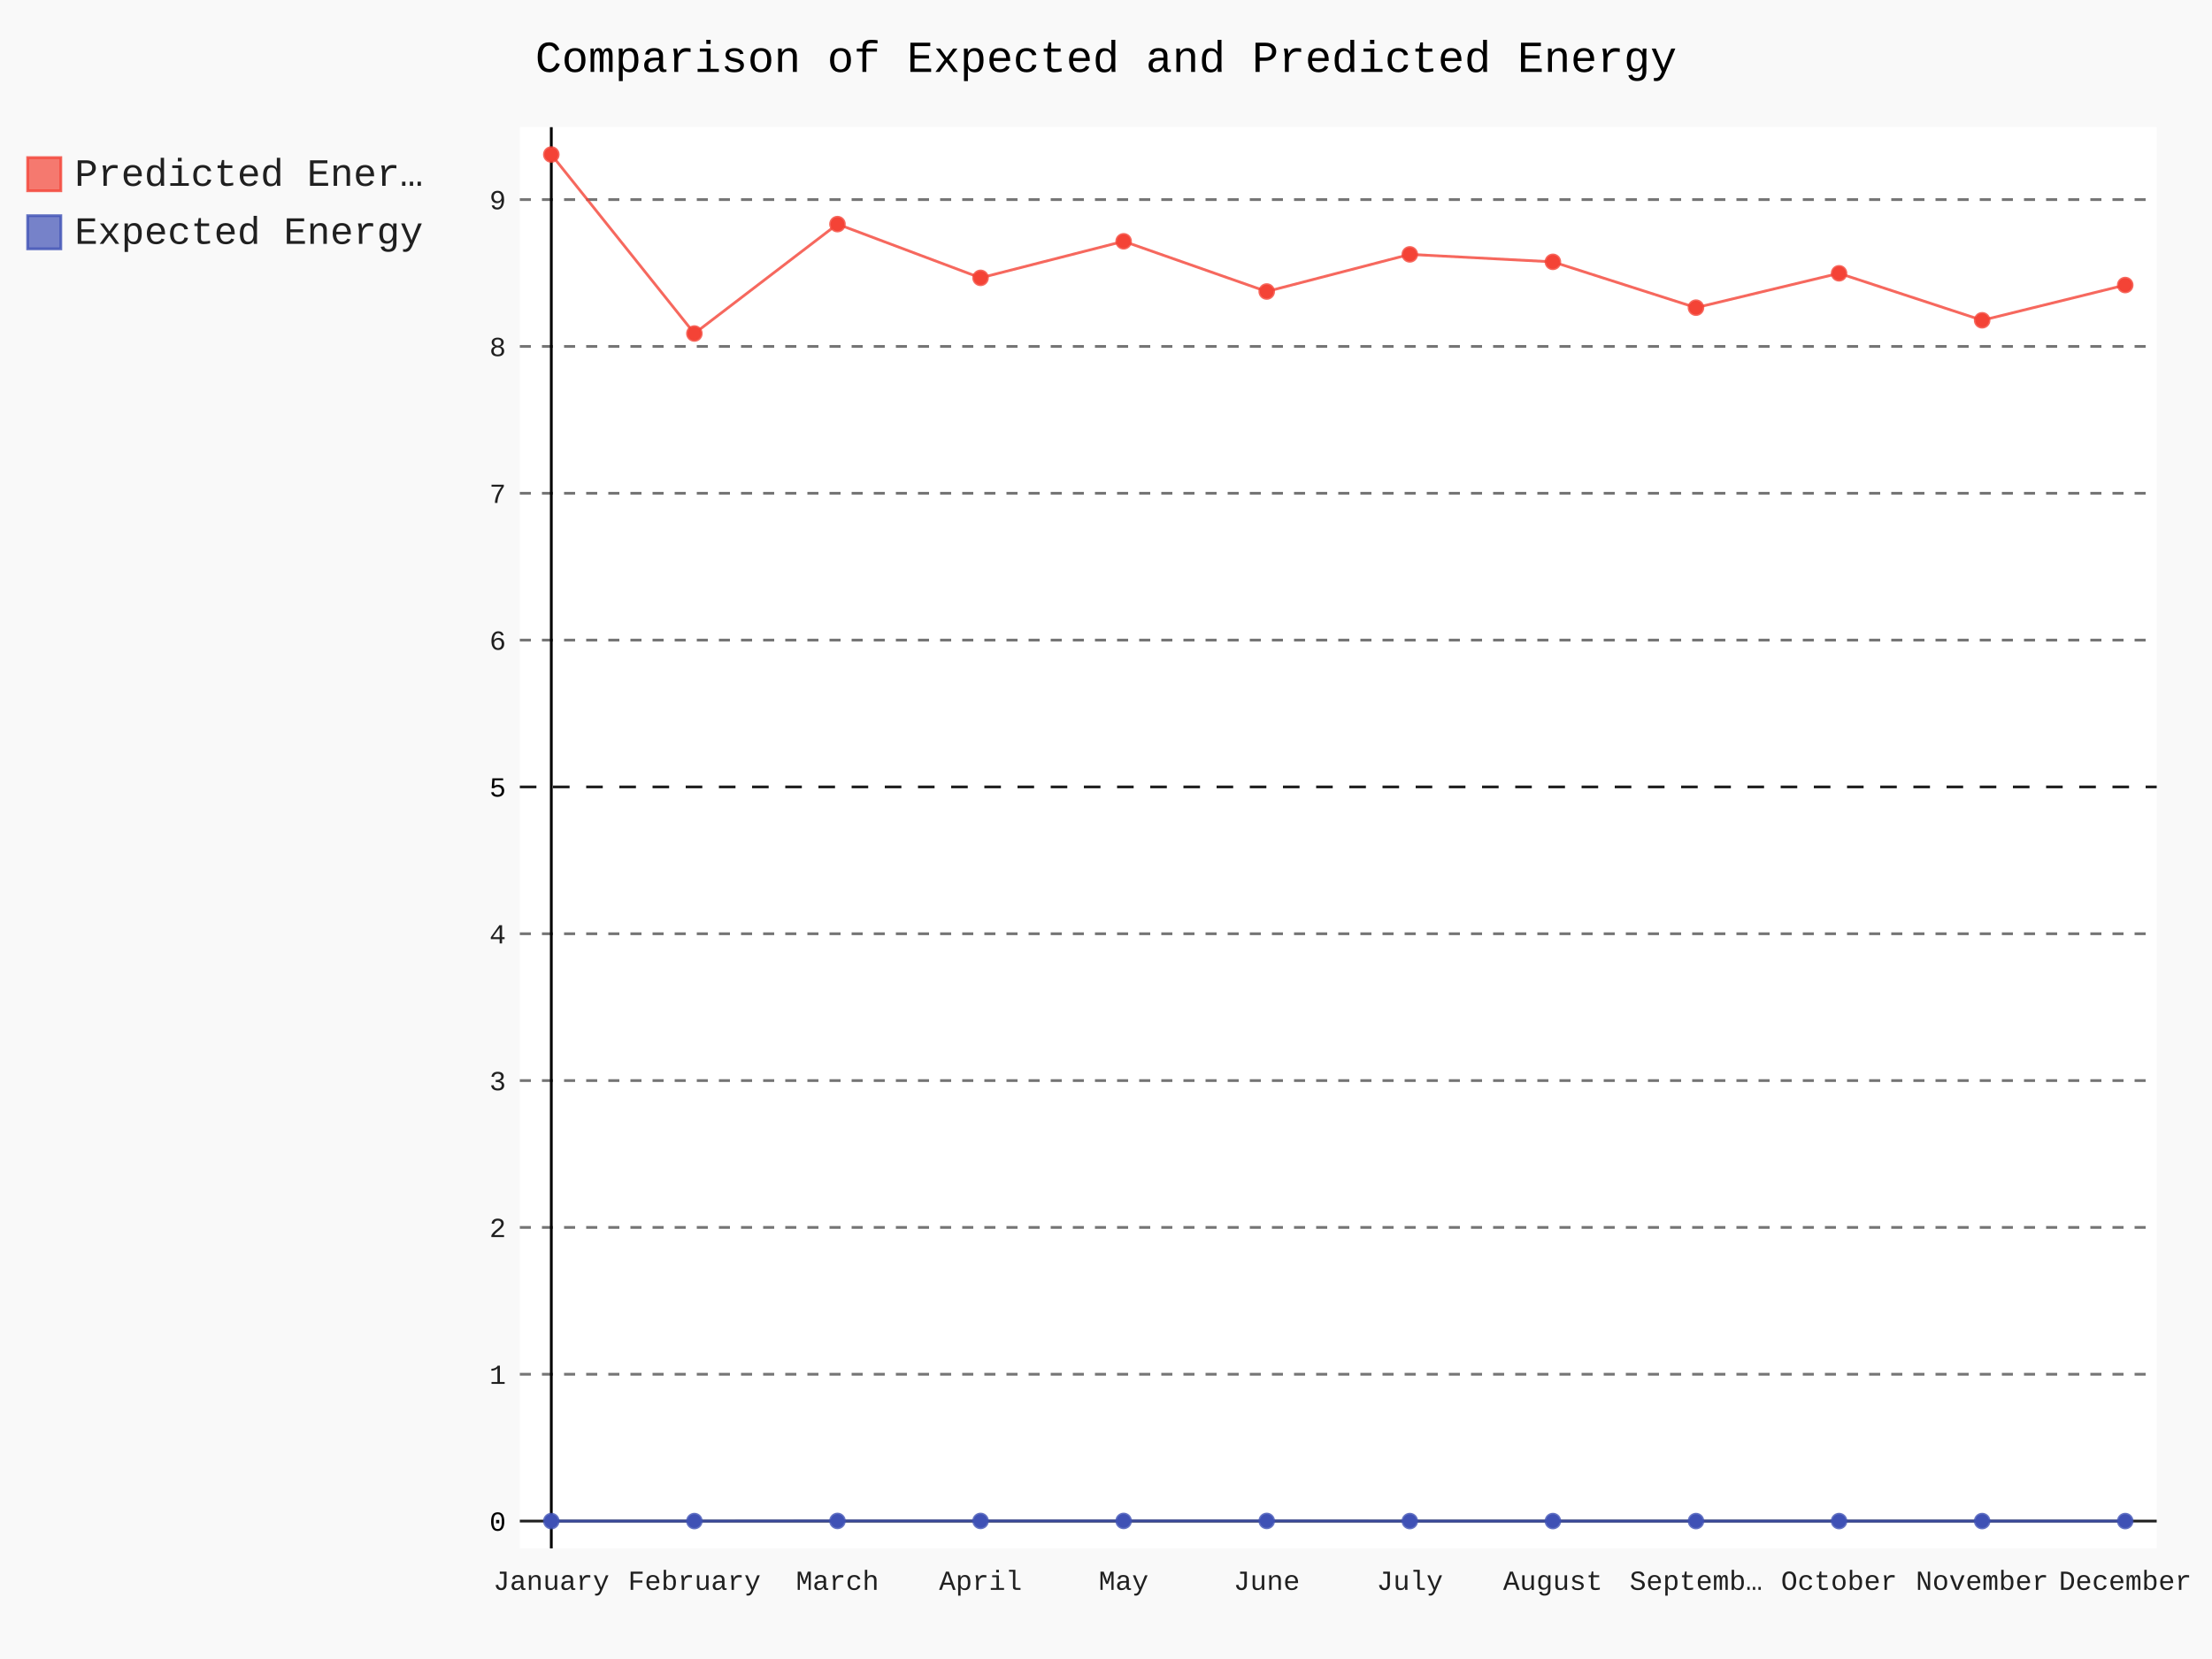
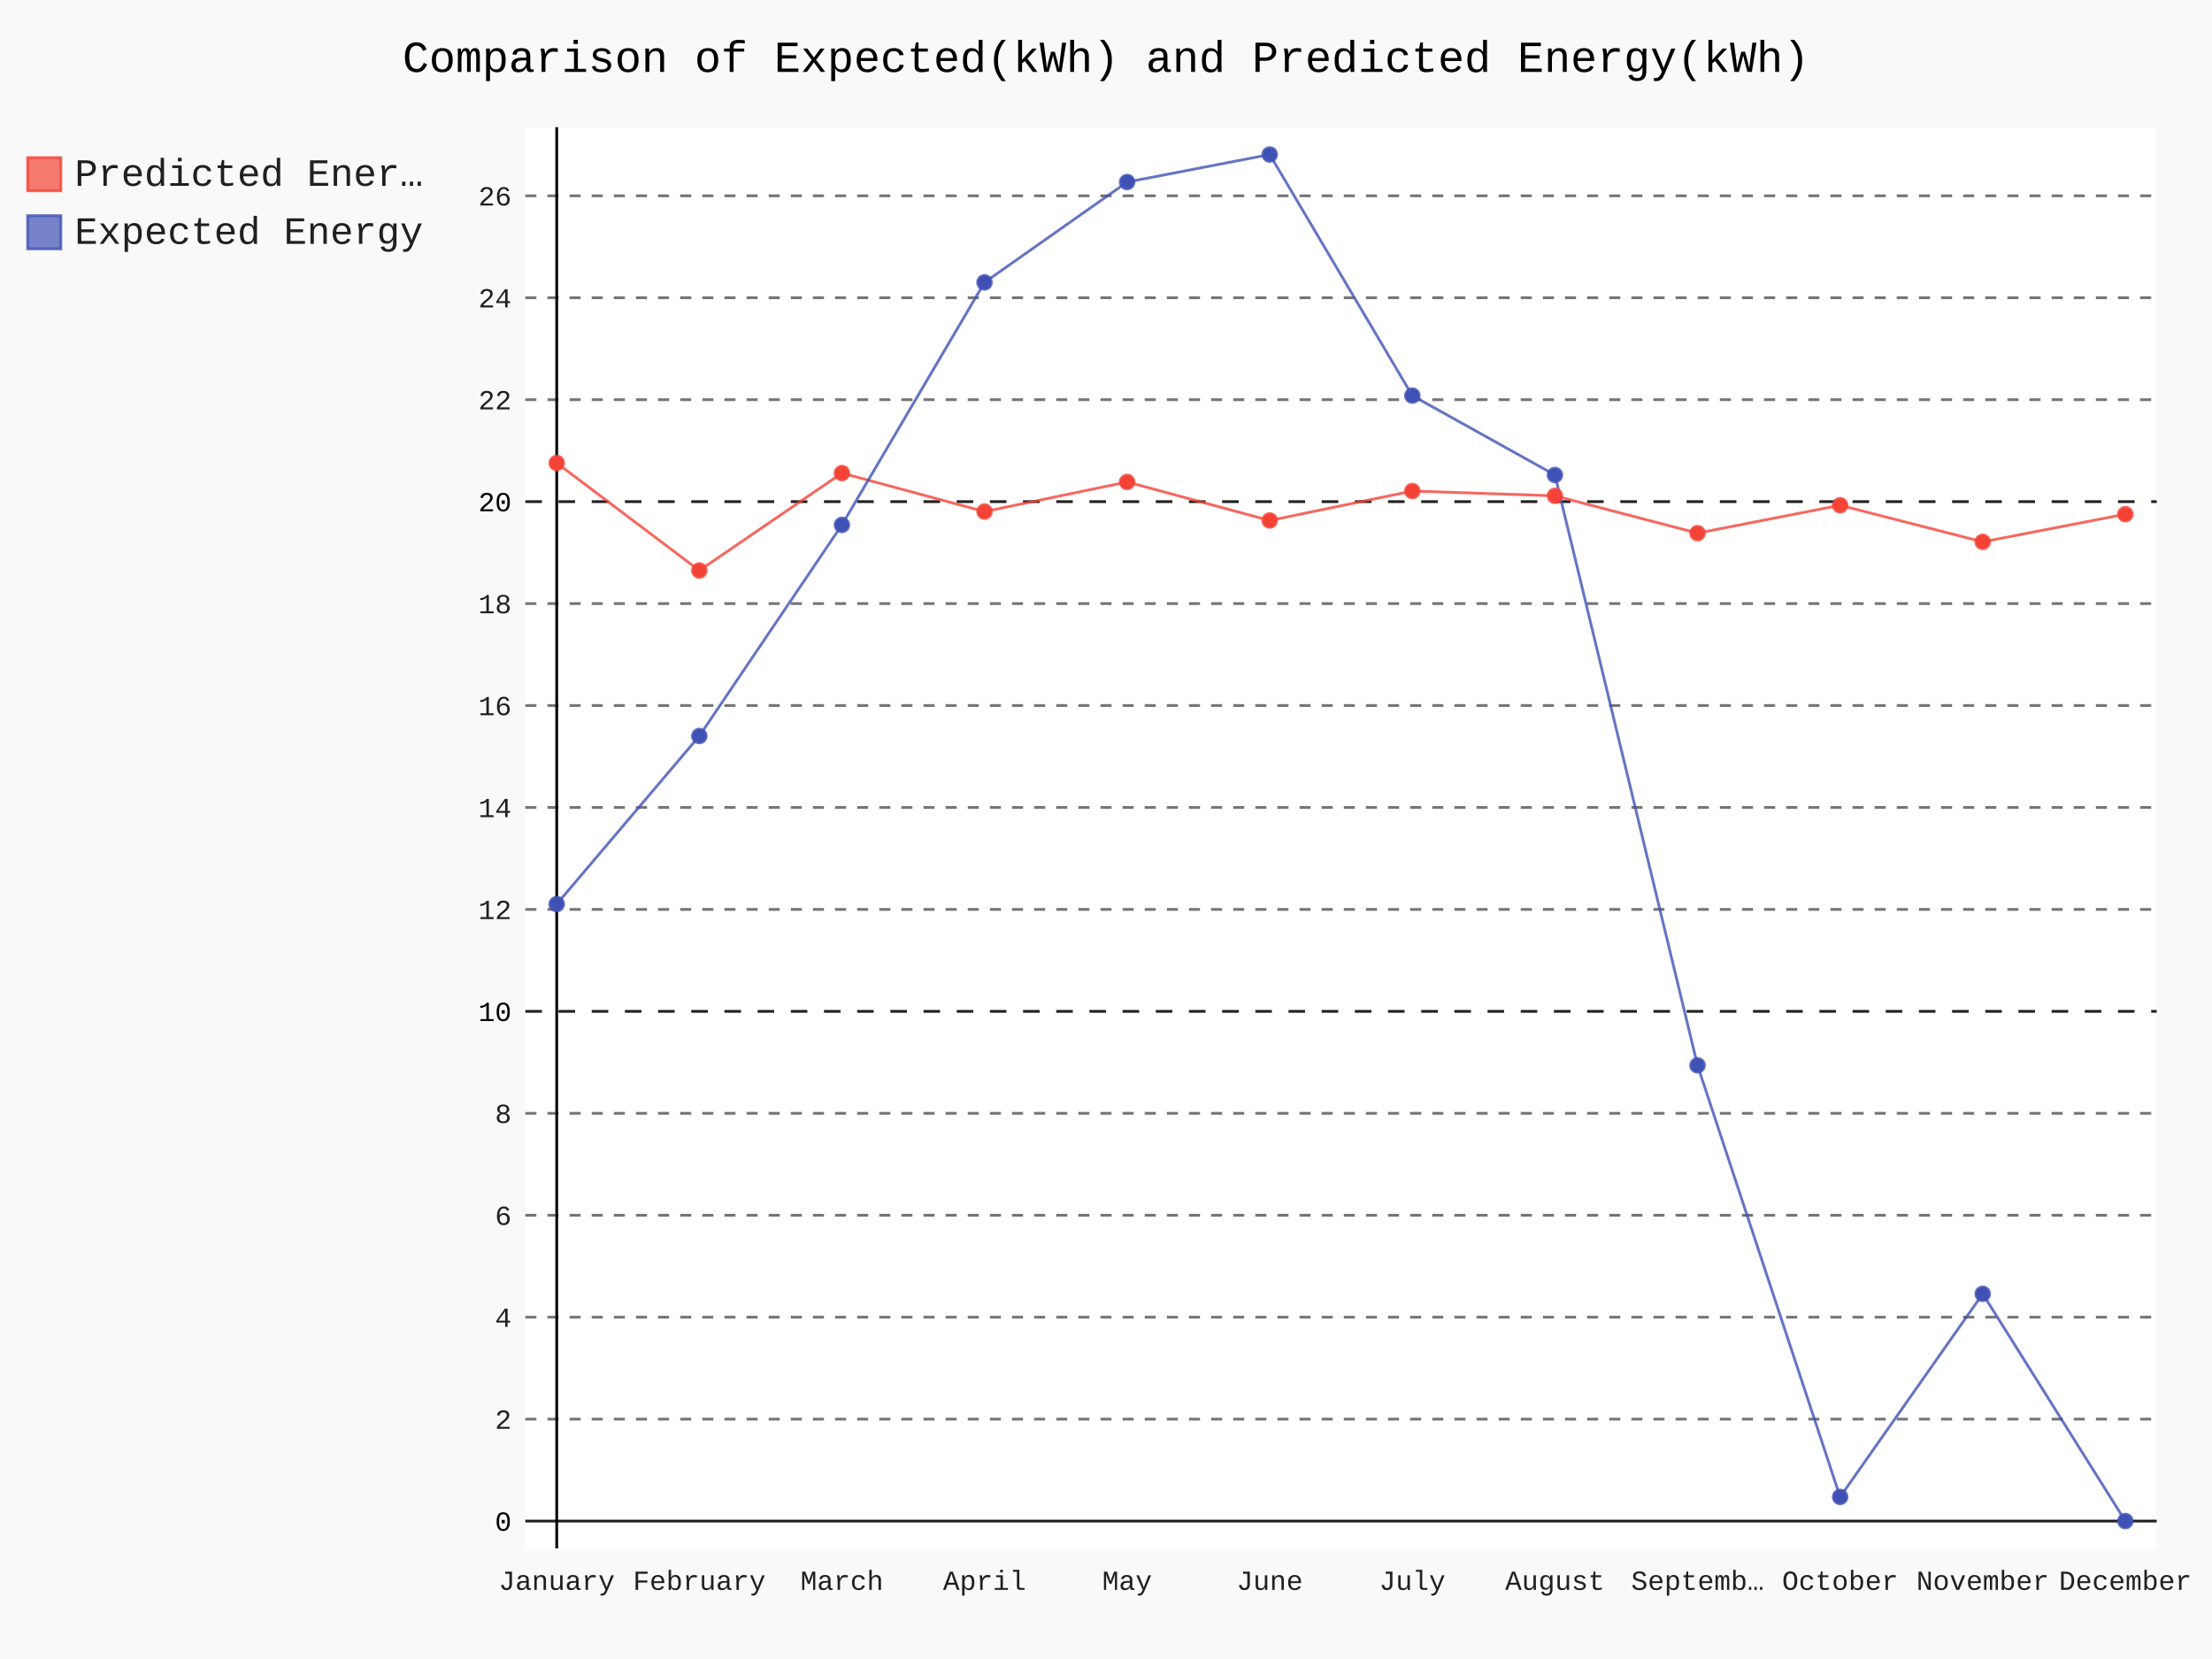
- <svg xmlns="http://www.w3.org/2000/svg" id="chart-74e27a74-7e6e-46dc-b994-f48b1305b9dd" class="pygal-chart" viewBox="0 0 800 600">
+ <svg xmlns="http://www.w3.org/2000/svg" id="chart-3f130679-c5b5-433e-94cb-26fd4fcf612c" class="pygal-chart" viewBox="0 0 800 600">
  <defs>
-     <style type="text/css">#chart-74e27a74-7e6e-46dc-b994-f48b1305b9dd{-webkit-user-select:none;-webkit-font-smoothing:antialiased;font-family:Consolas,"Liberation Mono",Menlo,Courier,monospace}#chart-74e27a74-7e6e-46dc-b994-f48b1305b9dd .title{font-family:Consolas,"Liberation Mono",Menlo,Courier,monospace;font-size:16px}#chart-74e27a74-7e6e-46dc-b994-f48b1305b9dd .legends .legend text{font-family:Consolas,"Liberation Mono",Menlo,Courier,monospace;font-size:14px}#chart-74e27a74-7e6e-46dc-b994-f48b1305b9dd .axis text{font-family:Consolas,"Liberation Mono",Menlo,Courier,monospace;font-size:10px}#chart-74e27a74-7e6e-46dc-b994-f48b1305b9dd .axis text.major{font-family:Consolas,"Liberation Mono",Menlo,Courier,monospace;font-size:10px}#chart-74e27a74-7e6e-46dc-b994-f48b1305b9dd .text-overlay text.value{font-family:Consolas,"Liberation Mono",Menlo,Courier,monospace;font-size:16px}#chart-74e27a74-7e6e-46dc-b994-f48b1305b9dd .text-overlay text.label{font-family:Consolas,"Liberation Mono",Menlo,Courier,monospace;font-size:10px}#chart-74e27a74-7e6e-46dc-b994-f48b1305b9dd .tooltip{font-family:Consolas,"Liberation Mono",Menlo,Courier,monospace;font-size:14px}#chart-74e27a74-7e6e-46dc-b994-f48b1305b9dd text.no_data{font-family:Consolas,"Liberation Mono",Menlo,Courier,monospace;font-size:64px}
- #chart-74e27a74-7e6e-46dc-b994-f48b1305b9dd{background-color:rgba(249,249,249,1)}#chart-74e27a74-7e6e-46dc-b994-f48b1305b9dd path,#chart-74e27a74-7e6e-46dc-b994-f48b1305b9dd line,#chart-74e27a74-7e6e-46dc-b994-f48b1305b9dd rect,#chart-74e27a74-7e6e-46dc-b994-f48b1305b9dd circle{-webkit-transition:150ms;-moz-transition:150ms;transition:150ms}#chart-74e27a74-7e6e-46dc-b994-f48b1305b9dd .graph &gt; .background{fill:rgba(249,249,249,1)}#chart-74e27a74-7e6e-46dc-b994-f48b1305b9dd .plot &gt; .background{fill:rgba(255,255,255,1)}#chart-74e27a74-7e6e-46dc-b994-f48b1305b9dd .graph{fill:rgba(0,0,0,.87)}#chart-74e27a74-7e6e-46dc-b994-f48b1305b9dd text.no_data{fill:rgba(0,0,0,1)}#chart-74e27a74-7e6e-46dc-b994-f48b1305b9dd .title{fill:rgba(0,0,0,1)}#chart-74e27a74-7e6e-46dc-b994-f48b1305b9dd .legends .legend text{fill:rgba(0,0,0,.87)}#chart-74e27a74-7e6e-46dc-b994-f48b1305b9dd .legends .legend:hover text{fill:rgba(0,0,0,1)}#chart-74e27a74-7e6e-46dc-b994-f48b1305b9dd .axis .line{stroke:rgba(0,0,0,1)}#chart-74e27a74-7e6e-46dc-b994-f48b1305b9dd .axis .guide.line{stroke:rgba(0,0,0,.54)}#chart-74e27a74-7e6e-46dc-b994-f48b1305b9dd .axis .major.line{stroke:rgba(0,0,0,.87)}#chart-74e27a74-7e6e-46dc-b994-f48b1305b9dd .axis text.major{fill:rgba(0,0,0,1)}#chart-74e27a74-7e6e-46dc-b994-f48b1305b9dd .axis.y .guides:hover .guide.line,#chart-74e27a74-7e6e-46dc-b994-f48b1305b9dd .line-graph .axis.x .guides:hover .guide.line,#chart-74e27a74-7e6e-46dc-b994-f48b1305b9dd .stackedline-graph .axis.x .guides:hover .guide.line,#chart-74e27a74-7e6e-46dc-b994-f48b1305b9dd .xy-graph .axis.x .guides:hover .guide.line{stroke:rgba(0,0,0,1)}#chart-74e27a74-7e6e-46dc-b994-f48b1305b9dd .axis .guides:hover text{fill:rgba(0,0,0,1)}#chart-74e27a74-7e6e-46dc-b994-f48b1305b9dd .reactive{fill-opacity:.7;stroke-opacity:.8}#chart-74e27a74-7e6e-46dc-b994-f48b1305b9dd .ci{stroke:rgba(0,0,0,.87)}#chart-74e27a74-7e6e-46dc-b994-f48b1305b9dd .reactive.active,#chart-74e27a74-7e6e-46dc-b994-f48b1305b9dd .active .reactive{fill-opacity:.8;stroke-opacity:.9;stroke-width:4}#chart-74e27a74-7e6e-46dc-b994-f48b1305b9dd .ci .reactive.active{stroke-width:1.5}#chart-74e27a74-7e6e-46dc-b994-f48b1305b9dd .series text{fill:rgba(0,0,0,1)}#chart-74e27a74-7e6e-46dc-b994-f48b1305b9dd .tooltip rect{fill:rgba(255,255,255,1);stroke:rgba(0,0,0,1);-webkit-transition:opacity 150ms;-moz-transition:opacity 150ms;transition:opacity 150ms}#chart-74e27a74-7e6e-46dc-b994-f48b1305b9dd .tooltip .label{fill:rgba(0,0,0,.87)}#chart-74e27a74-7e6e-46dc-b994-f48b1305b9dd .tooltip .label{fill:rgba(0,0,0,.87)}#chart-74e27a74-7e6e-46dc-b994-f48b1305b9dd .tooltip .legend{font-size:.8em;fill:rgba(0,0,0,.54)}#chart-74e27a74-7e6e-46dc-b994-f48b1305b9dd .tooltip .x_label{font-size:.6em;fill:rgba(0,0,0,1)}#chart-74e27a74-7e6e-46dc-b994-f48b1305b9dd .tooltip .xlink{font-size:.5em;text-decoration:underline}#chart-74e27a74-7e6e-46dc-b994-f48b1305b9dd .tooltip .value{font-size:1.5em}#chart-74e27a74-7e6e-46dc-b994-f48b1305b9dd .bound{font-size:.5em}#chart-74e27a74-7e6e-46dc-b994-f48b1305b9dd .max-value{font-size:.75em;fill:rgba(0,0,0,.54)}#chart-74e27a74-7e6e-46dc-b994-f48b1305b9dd .map-element{fill:rgba(255,255,255,1);stroke:rgba(0,0,0,.54) !important}#chart-74e27a74-7e6e-46dc-b994-f48b1305b9dd .map-element .reactive{fill-opacity:inherit;stroke-opacity:inherit}#chart-74e27a74-7e6e-46dc-b994-f48b1305b9dd .color-0,#chart-74e27a74-7e6e-46dc-b994-f48b1305b9dd .color-0 a:visited{stroke:#F44336;fill:#F44336}#chart-74e27a74-7e6e-46dc-b994-f48b1305b9dd .color-1,#chart-74e27a74-7e6e-46dc-b994-f48b1305b9dd .color-1 a:visited{stroke:#3F51B5;fill:#3F51B5}#chart-74e27a74-7e6e-46dc-b994-f48b1305b9dd .text-overlay .color-0 text{fill:black}#chart-74e27a74-7e6e-46dc-b994-f48b1305b9dd .text-overlay .color-1 text{fill:black}
- #chart-74e27a74-7e6e-46dc-b994-f48b1305b9dd text.no_data{text-anchor:middle}#chart-74e27a74-7e6e-46dc-b994-f48b1305b9dd .guide.line{fill:none}#chart-74e27a74-7e6e-46dc-b994-f48b1305b9dd .centered{text-anchor:middle}#chart-74e27a74-7e6e-46dc-b994-f48b1305b9dd .title{text-anchor:middle}#chart-74e27a74-7e6e-46dc-b994-f48b1305b9dd .legends .legend text{fill-opacity:1}#chart-74e27a74-7e6e-46dc-b994-f48b1305b9dd .axis.x text{text-anchor:middle}#chart-74e27a74-7e6e-46dc-b994-f48b1305b9dd .axis.x:not(.web) text[transform]{text-anchor:start}#chart-74e27a74-7e6e-46dc-b994-f48b1305b9dd .axis.x:not(.web) text[transform].backwards{text-anchor:end}#chart-74e27a74-7e6e-46dc-b994-f48b1305b9dd .axis.y text{text-anchor:end}#chart-74e27a74-7e6e-46dc-b994-f48b1305b9dd .axis.y text[transform].backwards{text-anchor:start}#chart-74e27a74-7e6e-46dc-b994-f48b1305b9dd .axis.y2 text{text-anchor:start}#chart-74e27a74-7e6e-46dc-b994-f48b1305b9dd .axis.y2 text[transform].backwards{text-anchor:end}#chart-74e27a74-7e6e-46dc-b994-f48b1305b9dd .axis .guide.line{stroke-dasharray:4,4}#chart-74e27a74-7e6e-46dc-b994-f48b1305b9dd .axis .major.guide.line{stroke-dasharray:6,6}#chart-74e27a74-7e6e-46dc-b994-f48b1305b9dd .horizontal .axis.y .guide.line,#chart-74e27a74-7e6e-46dc-b994-f48b1305b9dd .horizontal .axis.y2 .guide.line,#chart-74e27a74-7e6e-46dc-b994-f48b1305b9dd .vertical .axis.x .guide.line{opacity:0}#chart-74e27a74-7e6e-46dc-b994-f48b1305b9dd .horizontal .axis.always_show .guide.line,#chart-74e27a74-7e6e-46dc-b994-f48b1305b9dd .vertical .axis.always_show .guide.line{opacity:1 !important}#chart-74e27a74-7e6e-46dc-b994-f48b1305b9dd .axis.y .guides:hover .guide.line,#chart-74e27a74-7e6e-46dc-b994-f48b1305b9dd .axis.y2 .guides:hover .guide.line,#chart-74e27a74-7e6e-46dc-b994-f48b1305b9dd .axis.x .guides:hover .guide.line{opacity:1}#chart-74e27a74-7e6e-46dc-b994-f48b1305b9dd .axis .guides:hover text{opacity:1}#chart-74e27a74-7e6e-46dc-b994-f48b1305b9dd .nofill{fill:none}#chart-74e27a74-7e6e-46dc-b994-f48b1305b9dd .subtle-fill{fill-opacity:.2}#chart-74e27a74-7e6e-46dc-b994-f48b1305b9dd .dot{stroke-width:1px;fill-opacity:1}#chart-74e27a74-7e6e-46dc-b994-f48b1305b9dd .dot.active{stroke-width:5px}#chart-74e27a74-7e6e-46dc-b994-f48b1305b9dd .dot.negative{fill:transparent}#chart-74e27a74-7e6e-46dc-b994-f48b1305b9dd text,#chart-74e27a74-7e6e-46dc-b994-f48b1305b9dd tspan{stroke:none !important}#chart-74e27a74-7e6e-46dc-b994-f48b1305b9dd .series text.active{opacity:1}#chart-74e27a74-7e6e-46dc-b994-f48b1305b9dd .tooltip rect{fill-opacity:.95;stroke-width:.5}#chart-74e27a74-7e6e-46dc-b994-f48b1305b9dd .tooltip text{fill-opacity:1}#chart-74e27a74-7e6e-46dc-b994-f48b1305b9dd .showable{visibility:hidden}#chart-74e27a74-7e6e-46dc-b994-f48b1305b9dd .showable.shown{visibility:visible}#chart-74e27a74-7e6e-46dc-b994-f48b1305b9dd .gauge-background{fill:rgba(229,229,229,1);stroke:none}#chart-74e27a74-7e6e-46dc-b994-f48b1305b9dd .bg-lines{stroke:rgba(249,249,249,1);stroke-width:2px}</style>
+     <style type="text/css">#chart-3f130679-c5b5-433e-94cb-26fd4fcf612c{-webkit-user-select:none;-webkit-font-smoothing:antialiased;font-family:Consolas,"Liberation Mono",Menlo,Courier,monospace}#chart-3f130679-c5b5-433e-94cb-26fd4fcf612c .title{font-family:Consolas,"Liberation Mono",Menlo,Courier,monospace;font-size:16px}#chart-3f130679-c5b5-433e-94cb-26fd4fcf612c .legends .legend text{font-family:Consolas,"Liberation Mono",Menlo,Courier,monospace;font-size:14px}#chart-3f130679-c5b5-433e-94cb-26fd4fcf612c .axis text{font-family:Consolas,"Liberation Mono",Menlo,Courier,monospace;font-size:10px}#chart-3f130679-c5b5-433e-94cb-26fd4fcf612c .axis text.major{font-family:Consolas,"Liberation Mono",Menlo,Courier,monospace;font-size:10px}#chart-3f130679-c5b5-433e-94cb-26fd4fcf612c .text-overlay text.value{font-family:Consolas,"Liberation Mono",Menlo,Courier,monospace;font-size:16px}#chart-3f130679-c5b5-433e-94cb-26fd4fcf612c .text-overlay text.label{font-family:Consolas,"Liberation Mono",Menlo,Courier,monospace;font-size:10px}#chart-3f130679-c5b5-433e-94cb-26fd4fcf612c .tooltip{font-family:Consolas,"Liberation Mono",Menlo,Courier,monospace;font-size:14px}#chart-3f130679-c5b5-433e-94cb-26fd4fcf612c text.no_data{font-family:Consolas,"Liberation Mono",Menlo,Courier,monospace;font-size:64px}
+ #chart-3f130679-c5b5-433e-94cb-26fd4fcf612c{background-color:rgba(249,249,249,1)}#chart-3f130679-c5b5-433e-94cb-26fd4fcf612c path,#chart-3f130679-c5b5-433e-94cb-26fd4fcf612c line,#chart-3f130679-c5b5-433e-94cb-26fd4fcf612c rect,#chart-3f130679-c5b5-433e-94cb-26fd4fcf612c circle{-webkit-transition:150ms;-moz-transition:150ms;transition:150ms}#chart-3f130679-c5b5-433e-94cb-26fd4fcf612c .graph &gt; .background{fill:rgba(249,249,249,1)}#chart-3f130679-c5b5-433e-94cb-26fd4fcf612c .plot &gt; .background{fill:rgba(255,255,255,1)}#chart-3f130679-c5b5-433e-94cb-26fd4fcf612c .graph{fill:rgba(0,0,0,.87)}#chart-3f130679-c5b5-433e-94cb-26fd4fcf612c text.no_data{fill:rgba(0,0,0,1)}#chart-3f130679-c5b5-433e-94cb-26fd4fcf612c .title{fill:rgba(0,0,0,1)}#chart-3f130679-c5b5-433e-94cb-26fd4fcf612c .legends .legend text{fill:rgba(0,0,0,.87)}#chart-3f130679-c5b5-433e-94cb-26fd4fcf612c .legends .legend:hover text{fill:rgba(0,0,0,1)}#chart-3f130679-c5b5-433e-94cb-26fd4fcf612c .axis .line{stroke:rgba(0,0,0,1)}#chart-3f130679-c5b5-433e-94cb-26fd4fcf612c .axis .guide.line{stroke:rgba(0,0,0,.54)}#chart-3f130679-c5b5-433e-94cb-26fd4fcf612c .axis .major.line{stroke:rgba(0,0,0,.87)}#chart-3f130679-c5b5-433e-94cb-26fd4fcf612c .axis text.major{fill:rgba(0,0,0,1)}#chart-3f130679-c5b5-433e-94cb-26fd4fcf612c .axis.y .guides:hover .guide.line,#chart-3f130679-c5b5-433e-94cb-26fd4fcf612c .line-graph .axis.x .guides:hover .guide.line,#chart-3f130679-c5b5-433e-94cb-26fd4fcf612c .stackedline-graph .axis.x .guides:hover .guide.line,#chart-3f130679-c5b5-433e-94cb-26fd4fcf612c .xy-graph .axis.x .guides:hover .guide.line{stroke:rgba(0,0,0,1)}#chart-3f130679-c5b5-433e-94cb-26fd4fcf612c .axis .guides:hover text{fill:rgba(0,0,0,1)}#chart-3f130679-c5b5-433e-94cb-26fd4fcf612c .reactive{fill-opacity:.7;stroke-opacity:.8}#chart-3f130679-c5b5-433e-94cb-26fd4fcf612c .ci{stroke:rgba(0,0,0,.87)}#chart-3f130679-c5b5-433e-94cb-26fd4fcf612c .reactive.active,#chart-3f130679-c5b5-433e-94cb-26fd4fcf612c .active .reactive{fill-opacity:.8;stroke-opacity:.9;stroke-width:4}#chart-3f130679-c5b5-433e-94cb-26fd4fcf612c .ci .reactive.active{stroke-width:1.5}#chart-3f130679-c5b5-433e-94cb-26fd4fcf612c .series text{fill:rgba(0,0,0,1)}#chart-3f130679-c5b5-433e-94cb-26fd4fcf612c .tooltip rect{fill:rgba(255,255,255,1);stroke:rgba(0,0,0,1);-webkit-transition:opacity 150ms;-moz-transition:opacity 150ms;transition:opacity 150ms}#chart-3f130679-c5b5-433e-94cb-26fd4fcf612c .tooltip .label{fill:rgba(0,0,0,.87)}#chart-3f130679-c5b5-433e-94cb-26fd4fcf612c .tooltip .label{fill:rgba(0,0,0,.87)}#chart-3f130679-c5b5-433e-94cb-26fd4fcf612c .tooltip .legend{font-size:.8em;fill:rgba(0,0,0,.54)}#chart-3f130679-c5b5-433e-94cb-26fd4fcf612c .tooltip .x_label{font-size:.6em;fill:rgba(0,0,0,1)}#chart-3f130679-c5b5-433e-94cb-26fd4fcf612c .tooltip .xlink{font-size:.5em;text-decoration:underline}#chart-3f130679-c5b5-433e-94cb-26fd4fcf612c .tooltip .value{font-size:1.5em}#chart-3f130679-c5b5-433e-94cb-26fd4fcf612c .bound{font-size:.5em}#chart-3f130679-c5b5-433e-94cb-26fd4fcf612c .max-value{font-size:.75em;fill:rgba(0,0,0,.54)}#chart-3f130679-c5b5-433e-94cb-26fd4fcf612c .map-element{fill:rgba(255,255,255,1);stroke:rgba(0,0,0,.54) !important}#chart-3f130679-c5b5-433e-94cb-26fd4fcf612c .map-element .reactive{fill-opacity:inherit;stroke-opacity:inherit}#chart-3f130679-c5b5-433e-94cb-26fd4fcf612c .color-0,#chart-3f130679-c5b5-433e-94cb-26fd4fcf612c .color-0 a:visited{stroke:#F44336;fill:#F44336}#chart-3f130679-c5b5-433e-94cb-26fd4fcf612c .color-1,#chart-3f130679-c5b5-433e-94cb-26fd4fcf612c .color-1 a:visited{stroke:#3F51B5;fill:#3F51B5}#chart-3f130679-c5b5-433e-94cb-26fd4fcf612c .text-overlay .color-0 text{fill:black}#chart-3f130679-c5b5-433e-94cb-26fd4fcf612c .text-overlay .color-1 text{fill:black}
+ #chart-3f130679-c5b5-433e-94cb-26fd4fcf612c text.no_data{text-anchor:middle}#chart-3f130679-c5b5-433e-94cb-26fd4fcf612c .guide.line{fill:none}#chart-3f130679-c5b5-433e-94cb-26fd4fcf612c .centered{text-anchor:middle}#chart-3f130679-c5b5-433e-94cb-26fd4fcf612c .title{text-anchor:middle}#chart-3f130679-c5b5-433e-94cb-26fd4fcf612c .legends .legend text{fill-opacity:1}#chart-3f130679-c5b5-433e-94cb-26fd4fcf612c .axis.x text{text-anchor:middle}#chart-3f130679-c5b5-433e-94cb-26fd4fcf612c .axis.x:not(.web) text[transform]{text-anchor:start}#chart-3f130679-c5b5-433e-94cb-26fd4fcf612c .axis.x:not(.web) text[transform].backwards{text-anchor:end}#chart-3f130679-c5b5-433e-94cb-26fd4fcf612c .axis.y text{text-anchor:end}#chart-3f130679-c5b5-433e-94cb-26fd4fcf612c .axis.y text[transform].backwards{text-anchor:start}#chart-3f130679-c5b5-433e-94cb-26fd4fcf612c .axis.y2 text{text-anchor:start}#chart-3f130679-c5b5-433e-94cb-26fd4fcf612c .axis.y2 text[transform].backwards{text-anchor:end}#chart-3f130679-c5b5-433e-94cb-26fd4fcf612c .axis .guide.line{stroke-dasharray:4,4}#chart-3f130679-c5b5-433e-94cb-26fd4fcf612c .axis .major.guide.line{stroke-dasharray:6,6}#chart-3f130679-c5b5-433e-94cb-26fd4fcf612c .horizontal .axis.y .guide.line,#chart-3f130679-c5b5-433e-94cb-26fd4fcf612c .horizontal .axis.y2 .guide.line,#chart-3f130679-c5b5-433e-94cb-26fd4fcf612c .vertical .axis.x .guide.line{opacity:0}#chart-3f130679-c5b5-433e-94cb-26fd4fcf612c .horizontal .axis.always_show .guide.line,#chart-3f130679-c5b5-433e-94cb-26fd4fcf612c .vertical .axis.always_show .guide.line{opacity:1 !important}#chart-3f130679-c5b5-433e-94cb-26fd4fcf612c .axis.y .guides:hover .guide.line,#chart-3f130679-c5b5-433e-94cb-26fd4fcf612c .axis.y2 .guides:hover .guide.line,#chart-3f130679-c5b5-433e-94cb-26fd4fcf612c .axis.x .guides:hover .guide.line{opacity:1}#chart-3f130679-c5b5-433e-94cb-26fd4fcf612c .axis .guides:hover text{opacity:1}#chart-3f130679-c5b5-433e-94cb-26fd4fcf612c .nofill{fill:none}#chart-3f130679-c5b5-433e-94cb-26fd4fcf612c .subtle-fill{fill-opacity:.2}#chart-3f130679-c5b5-433e-94cb-26fd4fcf612c .dot{stroke-width:1px;fill-opacity:1}#chart-3f130679-c5b5-433e-94cb-26fd4fcf612c .dot.active{stroke-width:5px}#chart-3f130679-c5b5-433e-94cb-26fd4fcf612c .dot.negative{fill:transparent}#chart-3f130679-c5b5-433e-94cb-26fd4fcf612c text,#chart-3f130679-c5b5-433e-94cb-26fd4fcf612c tspan{stroke:none !important}#chart-3f130679-c5b5-433e-94cb-26fd4fcf612c .series text.active{opacity:1}#chart-3f130679-c5b5-433e-94cb-26fd4fcf612c .tooltip rect{fill-opacity:.95;stroke-width:.5}#chart-3f130679-c5b5-433e-94cb-26fd4fcf612c .tooltip text{fill-opacity:1}#chart-3f130679-c5b5-433e-94cb-26fd4fcf612c .showable{visibility:hidden}#chart-3f130679-c5b5-433e-94cb-26fd4fcf612c .showable.shown{visibility:visible}#chart-3f130679-c5b5-433e-94cb-26fd4fcf612c .gauge-background{fill:rgba(229,229,229,1);stroke:none}#chart-3f130679-c5b5-433e-94cb-26fd4fcf612c .bg-lines{stroke:rgba(249,249,249,1);stroke-width:2px}</style>
  </defs>
  <g class="graph line-graph vertical">
    <rect class="background" height="600" width="800" x="0" y="0" />
-     <g class="plot" transform="translate(188, 46)">
-       <rect class="background" height="514" width="592.0" x="0" y="0" />
+     <g class="plot" transform="translate(190, 46)">
+       <rect class="background" height="514" width="590.0" x="0" y="0" />
      <g class="axis y always_show">
        <g class="guides">
-           <path class="axis major line" d="M0 504.115 h592" />
+           <path class="axis major line" d="M0 504.115 h590" />
          <text class="major" x="-5" y="507.615">0</text>
        </g>
        <g class="guides">
-           <path class="guide line" d="M0 451.012 h592" />
-           <text class="" x="-5" y="454.512">1</text>
-         </g>
-         <g class="guides">
-           <path class="guide line" d="M0 397.909 h592" />
-           <text class="" x="-5" y="401.409">2</text>
-         </g>
-         <g class="guides">
-           <path class="guide line" d="M0 344.806 h592" />
-           <text class="" x="-5" y="348.306">3</text>
-         </g>
-         <g class="guides">
-           <path class="guide line" d="M0 291.703 h592" />
-           <text class="" x="-5" y="295.203">4</text>
-         </g>
-         <g class="guides">
-           <path class="major guide line" d="M0 238.6 h592" />
-           <text class="major" x="-5" y="242.1">5</text>
-         </g>
-         <g class="guides">
-           <path class="guide line" d="M0 185.497 h592" />
-           <text class="" x="-5" y="188.997">6</text>
-         </g>
-         <g class="guides">
-           <path class="guide line" d="M0 132.394 h592" />
-           <text class="" x="-5" y="135.894">7</text>
-         </g>
-         <g class="guides">
-           <path class="guide line" d="M0 79.29 h592" />
-           <text class="" x="-5" y="82.79">8</text>
-         </g>
-         <g class="guides">
-           <path class="guide line" d="M0 26.187 h592" />
-           <text class="" x="-5" y="29.687">9</text>
+           <path class="guide line" d="M0 467.246 h590" />
+           <text class="" x="-5" y="470.746">2</text>
+         </g>
+         <g class="guides">
+           <path class="guide line" d="M0 430.377 h590" />
+           <text class="" x="-5" y="433.877">4</text>
+         </g>
+         <g class="guides">
+           <path class="guide line" d="M0 393.508 h590" />
+           <text class="" x="-5" y="397.008">6</text>
+         </g>
+         <g class="guides">
+           <path class="guide line" d="M0 356.639 h590" />
+           <text class="" x="-5" y="360.139">8</text>
+         </g>
+         <g class="guides">
+           <path class="major guide line" d="M0 319.77 h590" />
+           <text class="major" x="-5" y="323.27">10</text>
+         </g>
+         <g class="guides">
+           <path class="guide line" d="M0 282.901 h590" />
+           <text class="" x="-5" y="286.401">12</text>
+         </g>
+         <g class="guides">
+           <path class="guide line" d="M0 246.031 h590" />
+           <text class="" x="-5" y="249.531">14</text>
+         </g>
+         <g class="guides">
+           <path class="guide line" d="M0 209.162 h590" />
+           <text class="" x="-5" y="212.662">16</text>
+         </g>
+         <g class="guides">
+           <path class="guide line" d="M0 172.293 h590" />
+           <text class="" x="-5" y="175.793">18</text>
+         </g>
+         <g class="guides">
+           <path class="major guide line" d="M0 135.424 h590" />
+           <text class="major" x="-5" y="138.924">20</text>
+         </g>
+         <g class="guides">
+           <path class="guide line" d="M0 98.555 h590" />
+           <text class="" x="-5" y="102.055">22</text>
+         </g>
+         <g class="guides">
+           <path class="guide line" d="M0 61.686 h590" />
+           <text class="" x="-5" y="65.186">24</text>
+         </g>
+         <g class="guides">
+           <path class="guide line" d="M0 24.817 h590" />
+           <text class="" x="-5" y="28.317">26</text>
        </g>
      </g>
      <g class="axis x">
        <g class="guides">
-           <path class="line" d="M11.385 0 v514" />
-           <text class="" x="11.385" y="529.0">January</text>
-         </g>
-         <g class="guides">
-           <path class="guide line" d="M63.133 0 v514" />
-           <text class="" x="63.133" y="529.0">February</text>
-         </g>
-         <g class="guides">
-           <path class="guide line" d="M114.881 0 v514" />
-           <text class="" x="114.881" y="529.0">March</text>
-         </g>
-         <g class="guides">
-           <path class="guide line" d="M166.629 0 v514" />
-           <text class="" x="166.629" y="529.0">April</text>
-         </g>
-         <g class="guides">
-           <path class="guide line" d="M218.378 0 v514" />
-           <text class="" x="218.378" y="529.0">May</text>
-         </g>
-         <g class="guides">
-           <path class="guide line" d="M270.126 0 v514" />
-           <text class="" x="270.126" y="529.0">June</text>
-         </g>
-         <g class="guides">
-           <path class="guide line" d="M321.874 0 v514" />
-           <text class="" x="321.874" y="529.0">July</text>
-         </g>
-         <g class="guides">
-           <path class="guide line" d="M373.622 0 v514" />
-           <text class="" x="373.622" y="529.0">August</text>
-         </g>
-         <g class="guides">
-           <path class="guide line" d="M425.371 0 v514" />
-           <text class="" x="425.371" y="529.0">Septemb…</text>
-         </g>
-         <g class="guides">
-           <path class="guide line" d="M477.119 0 v514" />
-           <text class="" x="477.119" y="529.0">October</text>
-         </g>
-         <g class="guides">
-           <path class="guide line" d="M528.867 0 v514" />
-           <text class="" x="528.867" y="529.0">November</text>
-         </g>
-         <g class="guides">
-           <path class="guide line" d="M580.615 0 v514" />
-           <text class="" x="580.615" y="529.0">December</text>
+           <path class="line" d="M11.346 0 v514" />
+           <text class="" x="11.346" y="529.0">January</text>
+         </g>
+         <g class="guides">
+           <path class="guide line" d="M62.92 0 v514" />
+           <text class="" x="62.92" y="529.0">February</text>
+         </g>
+         <g class="guides">
+           <path class="guide line" d="M114.493 0 v514" />
+           <text class="" x="114.493" y="529.0">March</text>
+         </g>
+         <g class="guides">
+           <path class="guide line" d="M166.066 0 v514" />
+           <text class="" x="166.066" y="529.0">April</text>
+         </g>
+         <g class="guides">
+           <path class="guide line" d="M217.64 0 v514" />
+           <text class="" x="217.64" y="529.0">May</text>
+         </g>
+         <g class="guides">
+           <path class="guide line" d="M269.213 0 v514" />
+           <text class="" x="269.213" y="529.0">June</text>
+         </g>
+         <g class="guides">
+           <path class="guide line" d="M320.787 0 v514" />
+           <text class="" x="320.787" y="529.0">July</text>
+         </g>
+         <g class="guides">
+           <path class="guide line" d="M372.36 0 v514" />
+           <text class="" x="372.36" y="529.0">August</text>
+         </g>
+         <g class="guides">
+           <path class="guide line" d="M423.934 0 v514" />
+           <text class="" x="423.934" y="529.0">Septemb…</text>
+         </g>
+         <g class="guides">
+           <path class="guide line" d="M475.507 0 v514" />
+           <text class="" x="475.507" y="529.0">October</text>
+         </g>
+         <g class="guides">
+           <path class="guide line" d="M527.08 0 v514" />
+           <text class="" x="527.08" y="529.0">November</text>
+         </g>
+         <g class="guides">
+           <path class="guide line" d="M578.654 0 v514" />
+           <text class="" x="578.654" y="529.0">December</text>
        </g>
      </g>
      <g class="series serie-0 color-0">
-         <path class="line reactive nofill" d="M11.385 9.885 L63.133 74.617 114.881 35.055 166.629 54.491 218.378 41.269 270.126 59.43 321.874 45.995 373.622 48.703 425.371 65.271 477.119 52.845 528.867 69.838 580.615 57.093" />
+         <path class="line reactive nofill" d="M11.346 121.451 L62.92 160.329 114.493 125.101 166.066 139.019 217.64 128.308 269.213 142.245 320.787 131.59 372.36 133.322 423.934 146.817 475.507 136.733 527.08 149.969 578.654 139.959" />
      </g>
      <g class="series serie-1 color-1">
-         <path class="line reactive nofill" d="M11.385 504.115 L63.133 504.115 114.881 504.062 166.629 504.062 218.378 504.062 270.126 504.062 321.874 504.115 373.622 504.115 425.371 504.115 477.119 504.115 528.867 504.115 580.615 504.115" />
+         <path class="line reactive nofill" d="M11.346 280.983 L62.92 220.186 114.493 143.849 166.066 56.137 217.64 19.839 269.213 9.885 320.787 97.08 372.36 125.783 423.934 339.292 475.507 495.377 527.08 421.934 578.654 504.115" />
      </g>
    </g>
    <g class="titles">
-       <text class="title plot_title" x="400.0" y="26">Comparison of Expected and Predicted Energy</text>
-     </g>
-     <g class="plot overlay" transform="translate(188, 46)">
+       <text class="title plot_title" x="400.0" y="26">Comparison of Expected(kWh) and Predicted Energy(kWh)</text>
+     </g>
+     <g class="plot overlay" transform="translate(190, 46)">
      <g class="series serie-0 color-0">
        <g class="dots">
-           <circle class="dot reactive tooltip-trigger" cx="11.385" cy="9.885" r="2.5" />
-         </g>
-         <g class="dots">
-           <circle class="dot reactive tooltip-trigger" cx="63.133" cy="74.617" r="2.5" />
-         </g>
-         <g class="dots">
-           <circle class="dot reactive tooltip-trigger" cx="114.881" cy="35.055" r="2.5" />
-         </g>
-         <g class="dots">
-           <circle class="dot reactive tooltip-trigger" cx="166.629" cy="54.491" r="2.5" />
-         </g>
-         <g class="dots">
-           <circle class="dot reactive tooltip-trigger" cx="218.378" cy="41.269" r="2.5" />
-         </g>
-         <g class="dots">
-           <circle class="dot reactive tooltip-trigger" cx="270.126" cy="59.43" r="2.5" />
-         </g>
-         <g class="dots">
-           <circle class="dot reactive tooltip-trigger" cx="321.874" cy="45.995" r="2.5" />
-         </g>
-         <g class="dots">
-           <circle class="dot reactive tooltip-trigger" cx="373.622" cy="48.703" r="2.5" />
-         </g>
-         <g class="dots">
-           <circle class="dot reactive tooltip-trigger" cx="425.371" cy="65.271" r="2.5" />
-         </g>
-         <g class="dots">
-           <circle class="dot reactive tooltip-trigger" cx="477.119" cy="52.845" r="2.5" />
-         </g>
-         <g class="dots">
-           <circle class="dot reactive tooltip-trigger" cx="528.867" cy="69.838" r="2.5" />
-         </g>
-         <g class="dots">
-           <circle class="dot reactive tooltip-trigger" cx="580.615" cy="57.093" r="2.5" />
+           <circle class="dot reactive tooltip-trigger" cx="11.346" cy="121.451" r="2.5" />
+         </g>
+         <g class="dots">
+           <circle class="dot reactive tooltip-trigger" cx="62.92" cy="160.329" r="2.5" />
+         </g>
+         <g class="dots">
+           <circle class="dot reactive tooltip-trigger" cx="114.493" cy="125.101" r="2.5" />
+         </g>
+         <g class="dots">
+           <circle class="dot reactive tooltip-trigger" cx="166.066" cy="139.019" r="2.5" />
+         </g>
+         <g class="dots">
+           <circle class="dot reactive tooltip-trigger" cx="217.64" cy="128.308" r="2.5" />
+         </g>
+         <g class="dots">
+           <circle class="dot reactive tooltip-trigger" cx="269.213" cy="142.245" r="2.5" />
+         </g>
+         <g class="dots">
+           <circle class="dot reactive tooltip-trigger" cx="320.787" cy="131.59" r="2.5" />
+         </g>
+         <g class="dots">
+           <circle class="dot reactive tooltip-trigger" cx="372.36" cy="133.322" r="2.5" />
+         </g>
+         <g class="dots">
+           <circle class="dot reactive tooltip-trigger" cx="423.934" cy="146.817" r="2.5" />
+         </g>
+         <g class="dots">
+           <circle class="dot reactive tooltip-trigger" cx="475.507" cy="136.733" r="2.5" />
+         </g>
+         <g class="dots">
+           <circle class="dot reactive tooltip-trigger" cx="527.08" cy="149.969" r="2.5" />
+         </g>
+         <g class="dots">
+           <circle class="dot reactive tooltip-trigger" cx="578.654" cy="139.959" r="2.5" />
        </g>
      </g>
      <g class="series serie-1 color-1">
        <g class="dots">
-           <circle class="dot reactive tooltip-trigger" cx="11.385" cy="504.115" r="2.5" />
-         </g>
-         <g class="dots">
-           <circle class="dot reactive tooltip-trigger" cx="63.133" cy="504.115" r="2.5" />
-         </g>
-         <g class="dots">
-           <circle class="dot reactive tooltip-trigger" cx="114.881" cy="504.062" r="2.5" />
-         </g>
-         <g class="dots">
-           <circle class="dot reactive tooltip-trigger" cx="166.629" cy="504.062" r="2.5" />
-         </g>
-         <g class="dots">
-           <circle class="dot reactive tooltip-trigger" cx="218.378" cy="504.062" r="2.5" />
-         </g>
-         <g class="dots">
-           <circle class="dot reactive tooltip-trigger" cx="270.126" cy="504.062" r="2.5" />
-         </g>
-         <g class="dots">
-           <circle class="dot reactive tooltip-trigger" cx="321.874" cy="504.115" r="2.5" />
-         </g>
-         <g class="dots">
-           <circle class="dot reactive tooltip-trigger" cx="373.622" cy="504.115" r="2.5" />
-         </g>
-         <g class="dots">
-           <circle class="dot reactive tooltip-trigger" cx="425.371" cy="504.115" r="2.5" />
-         </g>
-         <g class="dots">
-           <circle class="dot reactive tooltip-trigger" cx="477.119" cy="504.115" r="2.5" />
-         </g>
-         <g class="dots">
-           <circle class="dot reactive tooltip-trigger" cx="528.867" cy="504.115" r="2.5" />
-         </g>
-         <g class="dots">
-           <circle class="dot reactive tooltip-trigger" cx="580.615" cy="504.115" r="2.5" />
-         </g>
-       </g>
-     </g>
-     <g class="plot text-overlay" transform="translate(188, 46)">
+           <circle class="dot reactive tooltip-trigger" cx="11.346" cy="280.983" r="2.5" />
+         </g>
+         <g class="dots">
+           <circle class="dot reactive tooltip-trigger" cx="62.92" cy="220.186" r="2.5" />
+         </g>
+         <g class="dots">
+           <circle class="dot reactive tooltip-trigger" cx="114.493" cy="143.849" r="2.5" />
+         </g>
+         <g class="dots">
+           <circle class="dot reactive tooltip-trigger" cx="166.066" cy="56.137" r="2.5" />
+         </g>
+         <g class="dots">
+           <circle class="dot reactive tooltip-trigger" cx="217.64" cy="19.839" r="2.5" />
+         </g>
+         <g class="dots">
+           <circle class="dot reactive tooltip-trigger" cx="269.213" cy="9.885" r="2.5" />
+         </g>
+         <g class="dots">
+           <circle class="dot reactive tooltip-trigger" cx="320.787" cy="97.08" r="2.5" />
+         </g>
+         <g class="dots">
+           <circle class="dot reactive tooltip-trigger" cx="372.36" cy="125.783" r="2.5" />
+         </g>
+         <g class="dots">
+           <circle class="dot reactive tooltip-trigger" cx="423.934" cy="339.292" r="2.5" />
+         </g>
+         <g class="dots">
+           <circle class="dot reactive tooltip-trigger" cx="475.507" cy="495.377" r="2.5" />
+         </g>
+         <g class="dots">
+           <circle class="dot reactive tooltip-trigger" cx="527.08" cy="421.934" r="2.5" />
+         </g>
+         <g class="dots">
+           <circle class="dot reactive tooltip-trigger" cx="578.654" cy="504.115" r="2.5" />
+         </g>
+       </g>
+     </g>
+     <g class="plot text-overlay" transform="translate(190, 46)">
      <g class="series serie-0 color-0" />
      <g class="series serie-1 color-1" />
    </g>
-     <g class="plot tooltip-overlay" transform="translate(188, 46)">
+     <g class="plot tooltip-overlay" transform="translate(190, 46)">
      <g class="tooltip" style="opacity: 0" transform="translate(0 0)">
        <rect class="tooltip-box" height="0" rx="0" ry="0" width="0" />
        <g class="text" />
      </g>
    </g>
    <g class="legends" transform="translate(10, 56)">
      <g class="legend reactive activate-serie" id="activate-serie-0">
        <rect class="color-0 reactive" height="12" width="12" x="0.0" y="1.0" />
        <text x="17.0" y="11.2">Predicted Ener…</text>
      </g>
      <g class="legend reactive activate-serie" id="activate-serie-1">
        <rect class="color-1 reactive" height="12" width="12" x="0.0" y="22.0" />
        <text x="17.0" y="32.2">Expected Energy</text>
      </g>
    </g>
    <g class="legends" transform="translate(790, 56)" />
  </g>
</svg>
